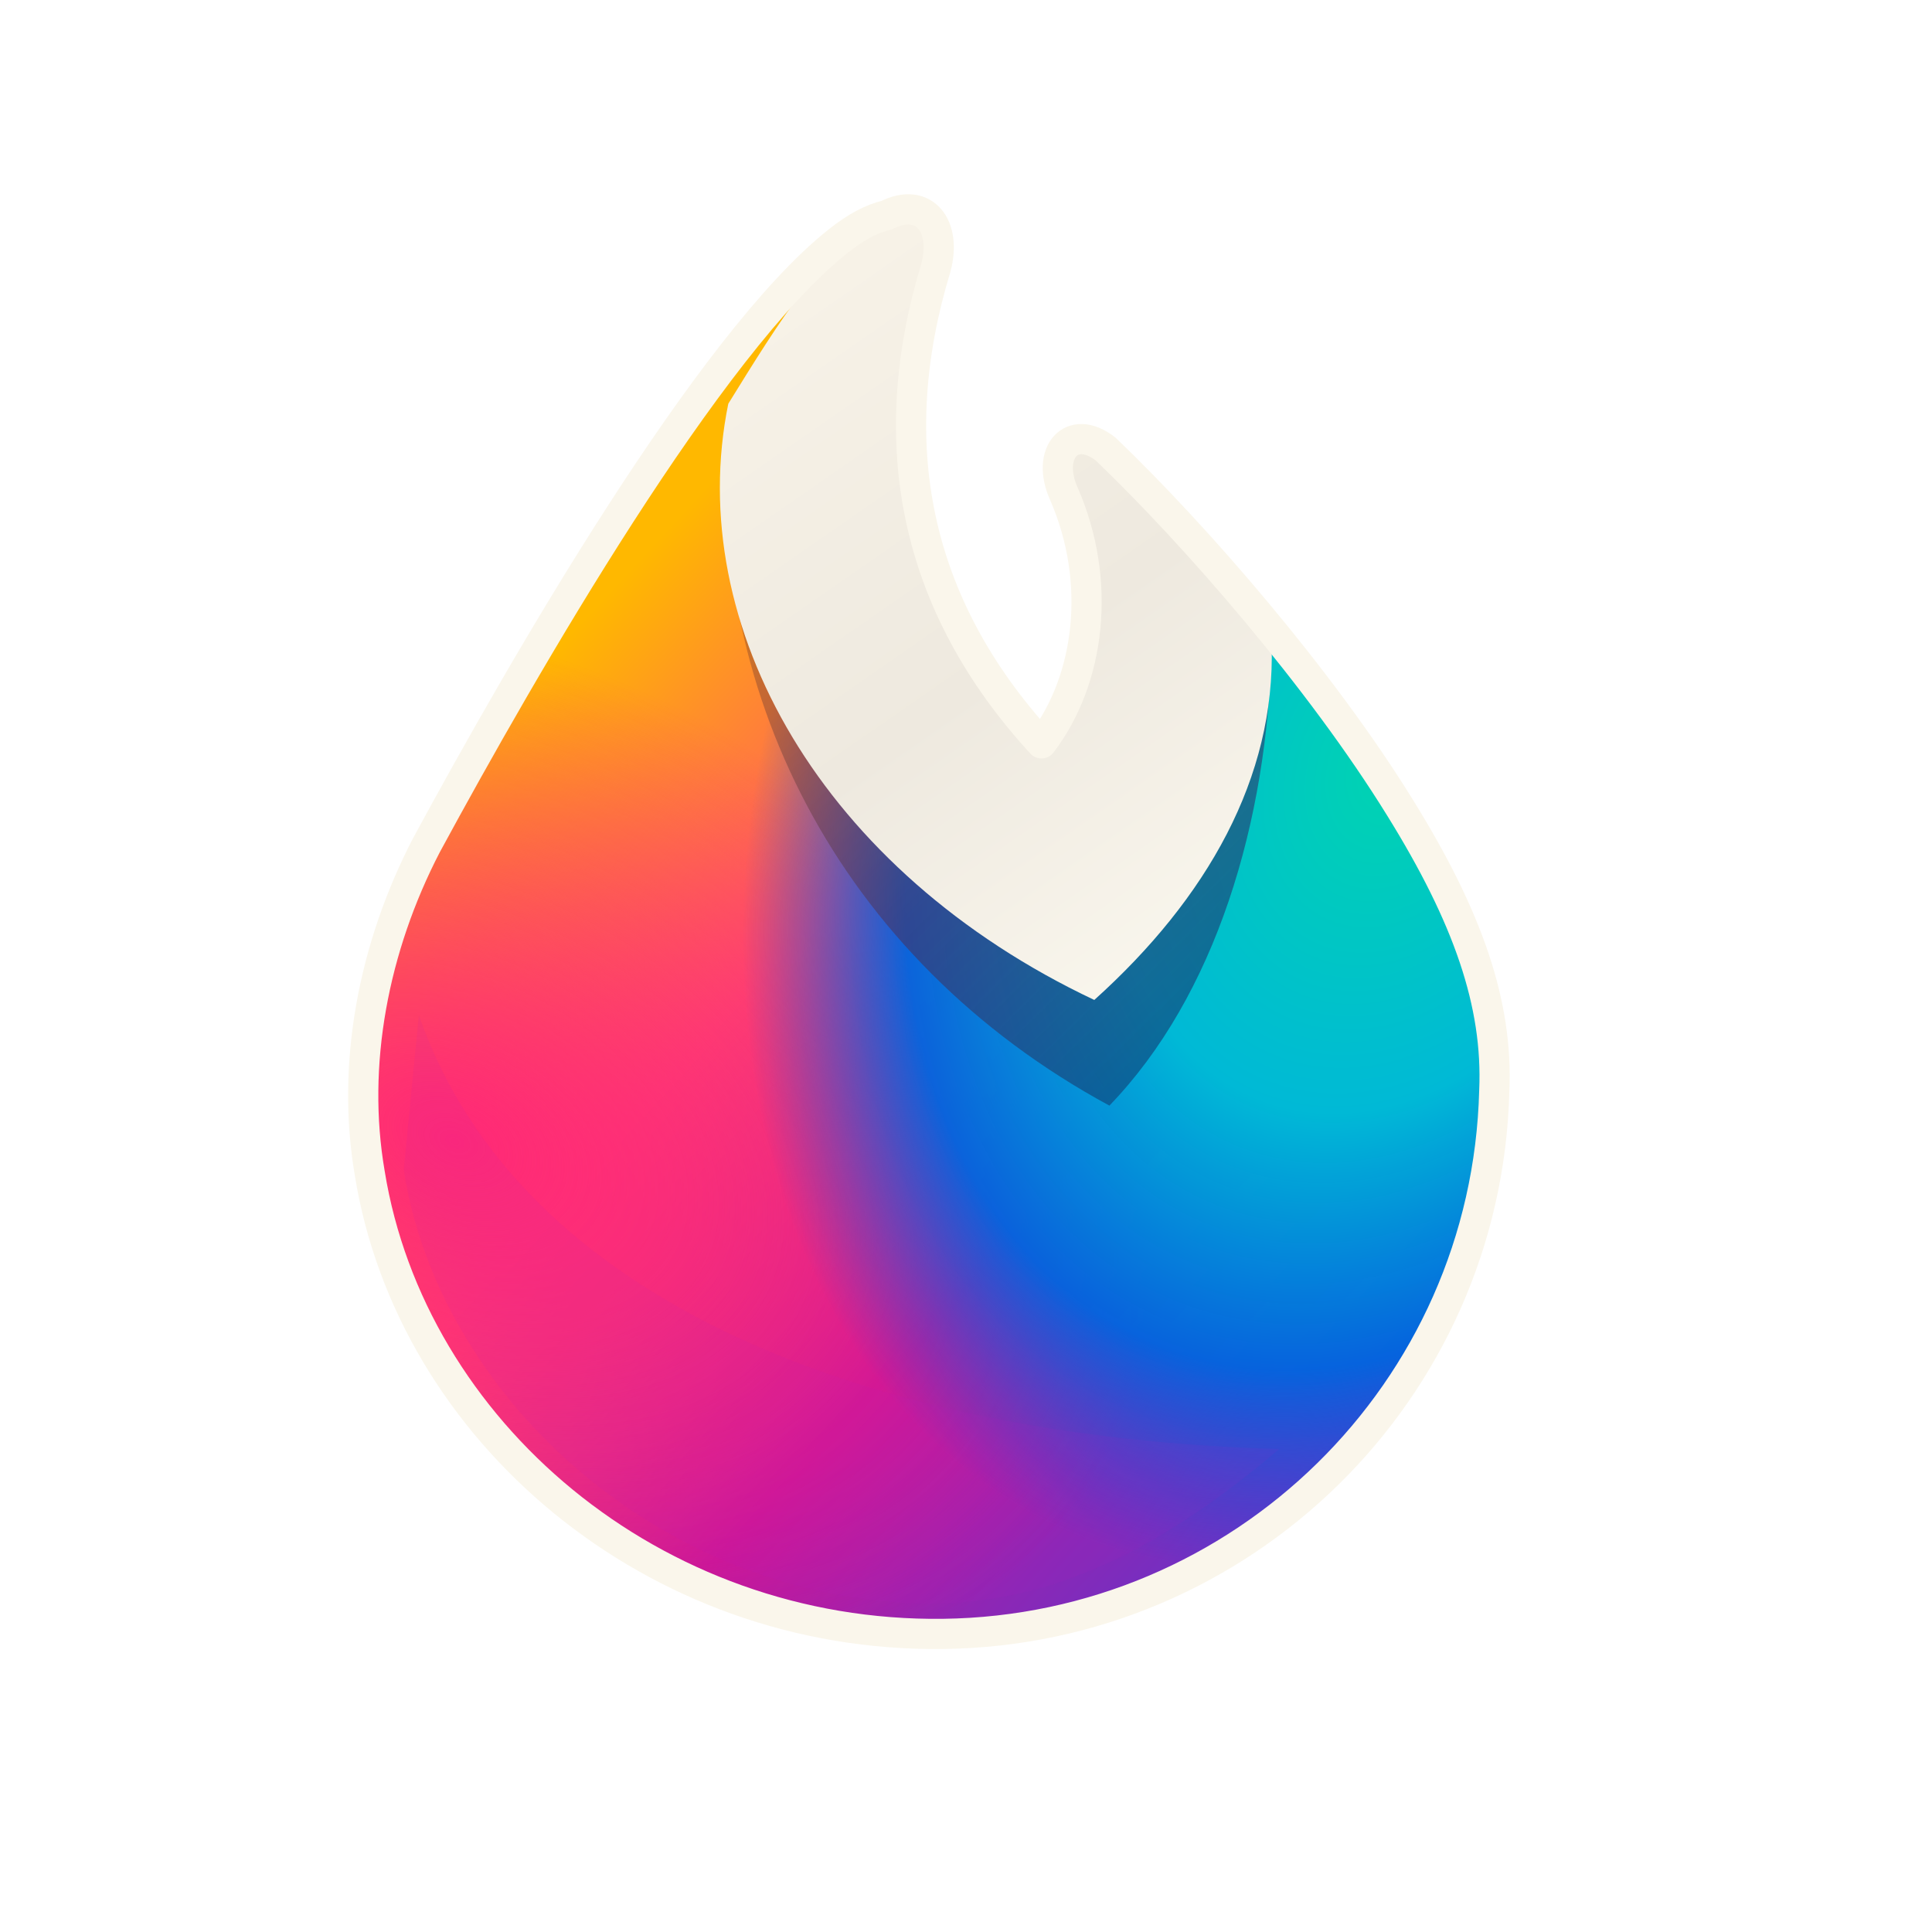
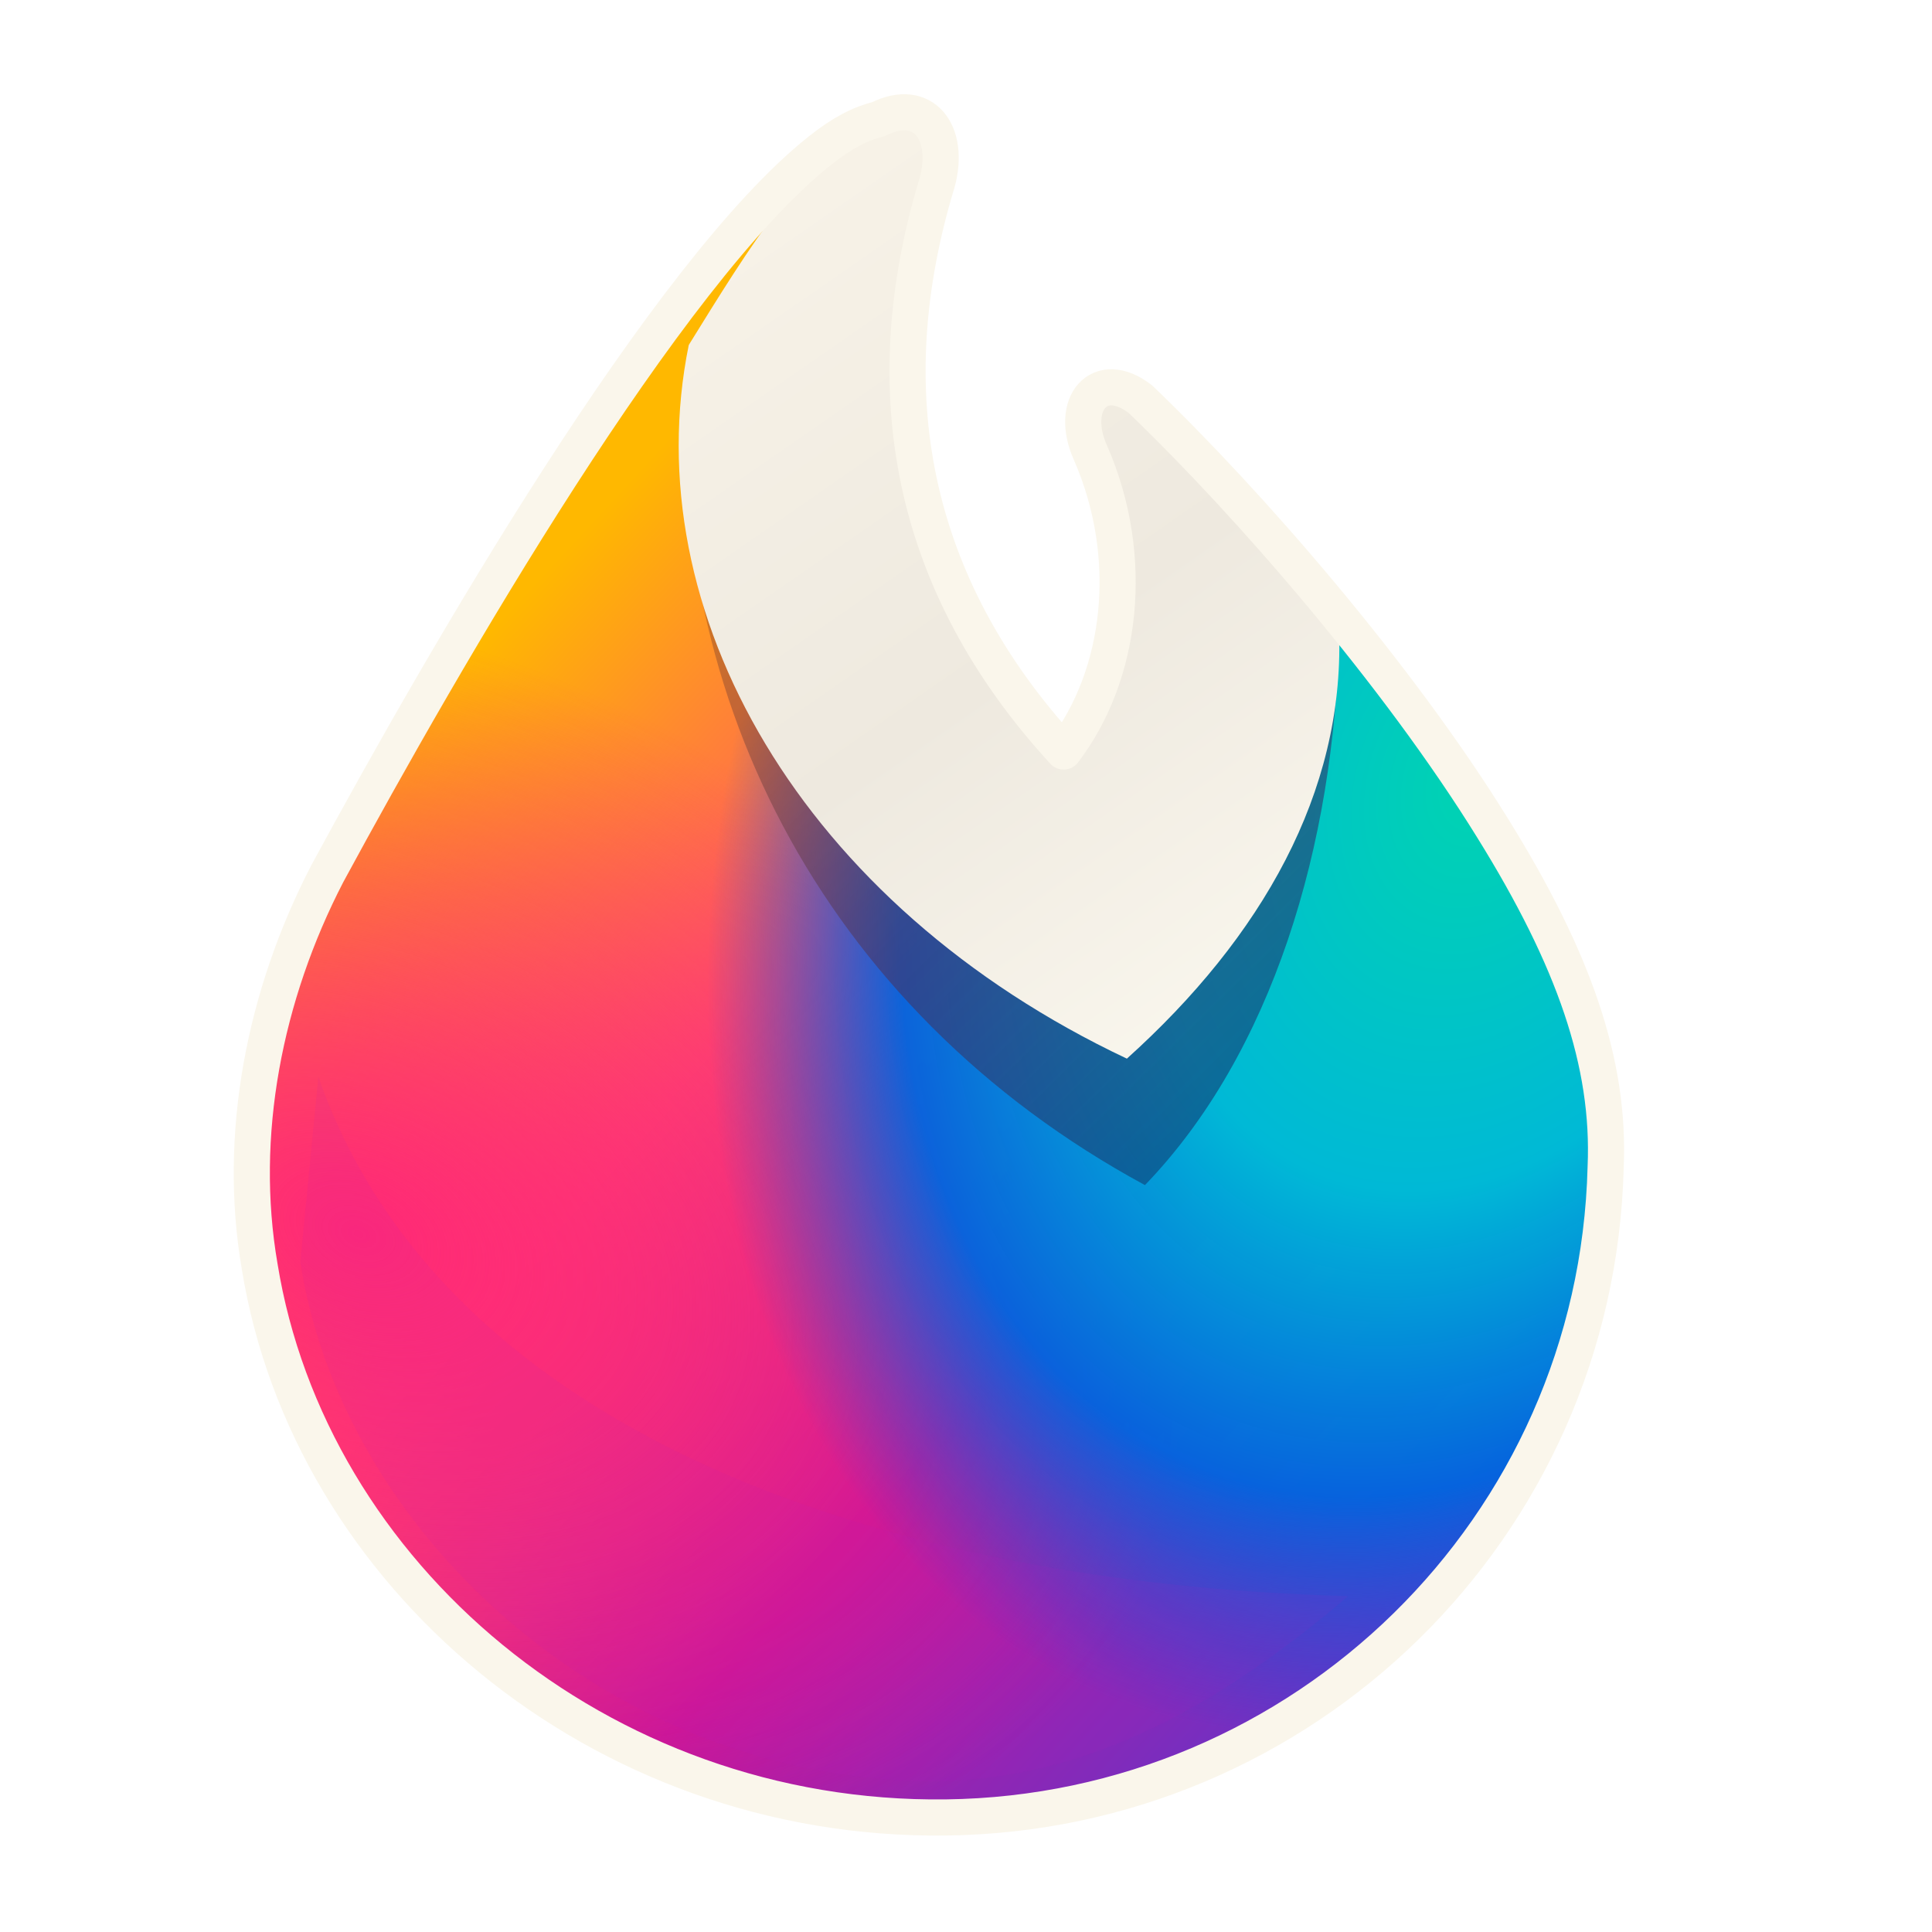
- <svg xmlns="http://www.w3.org/2000/svg" width="512" height="512" viewBox="0 0 512 512" fill="none">
-   <defs>
+ <svg xmlns="http://www.w3.org/2000/svg" width="512" height="512" viewBox="0 0 512 512" fill="none" version="1.1" id="svg21">
+   <defs id="defs16">
    <linearGradient id="spectrum" x1="140" y1="180" x2="367" y2="390" gradientUnits="userSpaceOnUse">
-       <stop stop-color="#ffb800" />
-       <stop offset=".32" stop-color="#ff5267" />
-       <stop offset=".63" stop-color="#bf169e" />
-       <stop offset="1" stop-color="#6235c9" />
+       <stop stop-color="#ffb800" id="stop1" />
+       <stop offset=".32" stop-color="#ff5267" id="stop2" />
+       <stop offset=".63" stop-color="#bf169e" id="stop3" />
+       <stop offset="1" stop-color="#6235c9" id="stop4" />
    </linearGradient>
-     <radialGradient id="cyan" cx="0" cy="0" r="1" gradientTransform="translate(369 203) rotate(113) scale(220 162)" gradientUnits="userSpaceOnUse">
-       <stop stop-color="#00d4b1" />
-       <stop offset=".43" stop-color="#00b9d6" />
-       <stop offset=".75" stop-color="#0066df" stop-opacity=".95" />
-       <stop offset="1" stop-color="#0754dd" stop-opacity="0" />
+     <radialGradient id="cyan" cx="0" cy="0" r="1" gradientTransform="matrix(-85.96085,202.5111,-149.1218,-63.29844,369,203)" gradientUnits="userSpaceOnUse">
+       <stop stop-color="#00d4b1" id="stop5" />
+       <stop offset=".43" stop-color="#00b9d6" id="stop6" />
+       <stop offset=".75" stop-color="#0066df" stop-opacity=".95" id="stop7" />
+       <stop offset="1" stop-color="#0754dd" stop-opacity="0" id="stop8" />
    </radialGradient>
-     <radialGradient id="pink" cx="0" cy="0" r="1" gradientTransform="translate(120 303) rotate(25) scale(193 130)" gradientUnits="userSpaceOnUse">
-       <stop stop-color="#ff2877" />
-       <stop offset="1" stop-color="#fa1687" stop-opacity="0" />
+     <radialGradient id="pink" cx="0" cy="0" r="1" gradientTransform="matrix(174.9174,81.56533,-54.94037,117.82,120,303)" gradientUnits="userSpaceOnUse">
+       <stop stop-color="#ff2877" id="stop9" />
+       <stop offset="1" stop-color="#fa1687" stop-opacity="0" id="stop10" />
    </radialGradient>
    <linearGradient id="ivory" x1="200" y1="87" x2="320" y2="260" gradientUnits="userSpaceOnUse">
-       <stop stop-color="#f7f2e7" />
-       <stop offset=".53" stop-color="#eee9df" />
-       <stop offset="1" stop-color="#faf7ee" />
+       <stop stop-color="#f7f2e7" id="stop11" />
+       <stop offset=".53" stop-color="#eee9df" id="stop12" />
+       <stop offset="1" stop-color="#faf7ee" id="stop13" />
    </linearGradient>
    <linearGradient id="shade" x1="191" y1="154" x2="323" y2="288" gradientUnits="userSpaceOnUse">
-       <stop stop-color="#a5531e" stop-opacity=".45" />
-       <stop offset=".53" stop-color="#453365" stop-opacity=".6" />
-       <stop offset="1" stop-color="#004b82" stop-opacity=".68" />
+       <stop stop-color="#a5531e" stop-opacity=".45" id="stop14" />
+       <stop offset=".53" stop-color="#453365" stop-opacity=".6" id="stop15" />
+       <stop offset="1" stop-color="#004b82" stop-opacity=".68" id="stop16" />
    </linearGradient>
    <path id="outline" d="M235 57 C245 52 251 60 248 71 C234 117 242 160 276 197 C289 180 292 154 282 131 C277 120 284 112 293 119 C317 142 350 180 371 214 C389 243 397 266 396 289 C394 369 329 432 250 433 C173 434 109 379 98 311 C93 282 99 251 113 224 C139 176 188 91 222 64 C227 60 231 58 235 57 Z" />
    <clipPath id="clip">
-       <use href="#outline" />
+       <use href="#outline" id="use16" />
    </clipPath>
  </defs>
-   <g clip-path="url(#clip)">
-     <use href="#outline" fill="url(#spectrum)" />
-     <use href="#outline" fill="url(#pink)" />
-     <use href="#outline" fill="url(#cyan)" />
-     <path d="M193 107 C186 182 222 254 294 293 C322 264 336 218 337 171 L300 131 L276 197 L235 124 Z" fill="url(#shade)" />
-     <path d="M193 107 C181 166 218 231 290 265 C320 238 338 206 337 171 C321 151 305 133 293 119 C284 112 277 120 282 131 C292 154 289 180 276 197 C242 160 234 117 248 71 C251 60 245 52 235 57 C220 63 206 86 193 107 Z" fill="url(#ivory)" />
-     <path d="M111 269 C137 344 229 381 339 384 C305 413 276 425 246 425 C174 424 116 369 107 310 Z" fill="#b215bb" opacity=".08" />
+   <g clip-path="url(#clip)" id="g21" transform="matrix(1.196981,0,0,1.196981,-48.49043,-36.64867)">
+     <use href="#outline" fill="url(#spectrum)" id="use17" style="fill:url(#spectrum)" />
+     <use href="#outline" fill="url(#pink)" id="use18" style="fill:url(#pink)" />
+     <use href="#outline" fill="url(#cyan)" id="use19" style="fill:url(#cyan)" />
+     <path d="m 193,107 c -7,75 29,147 101,186 28,-29 42,-75 43,-122 l -37,-40 -24,66 -41,-73 z" fill="url(#shade)" id="path19" style="fill:url(#shade)" />
+     <path d="m 193,107 c -12,59 25,124 97,158 30,-27 48,-59 47,-94 -16,-20 -32,-38 -44,-52 -9,-7 -16,1 -11,12 10,23 7,49 -6,66 -34,-37 -42,-80 -28,-126 3,-11 -3,-19 -13,-14 -15,6 -29,29 -42,50 z" fill="url(#ivory)" id="path20" style="fill:url(#ivory)" />
+     <path d="m 111,269 c 26,75 118,112 228,115 -34,29 -63,41 -93,41 -72,-1 -130,-56 -139,-115 z" fill="#b215bb" opacity="0.08" id="path21" />
  </g>
-   <use href="#outline" stroke="#faf6eb" stroke-width="8" stroke-linejoin="round" />
+   <use href="#outline" stroke="#faf6eb" stroke-width="8" stroke-linejoin="round" id="use21" transform="matrix(1.196981,0,0,1.196981,-48.49043,-36.64867)" />
</svg>
